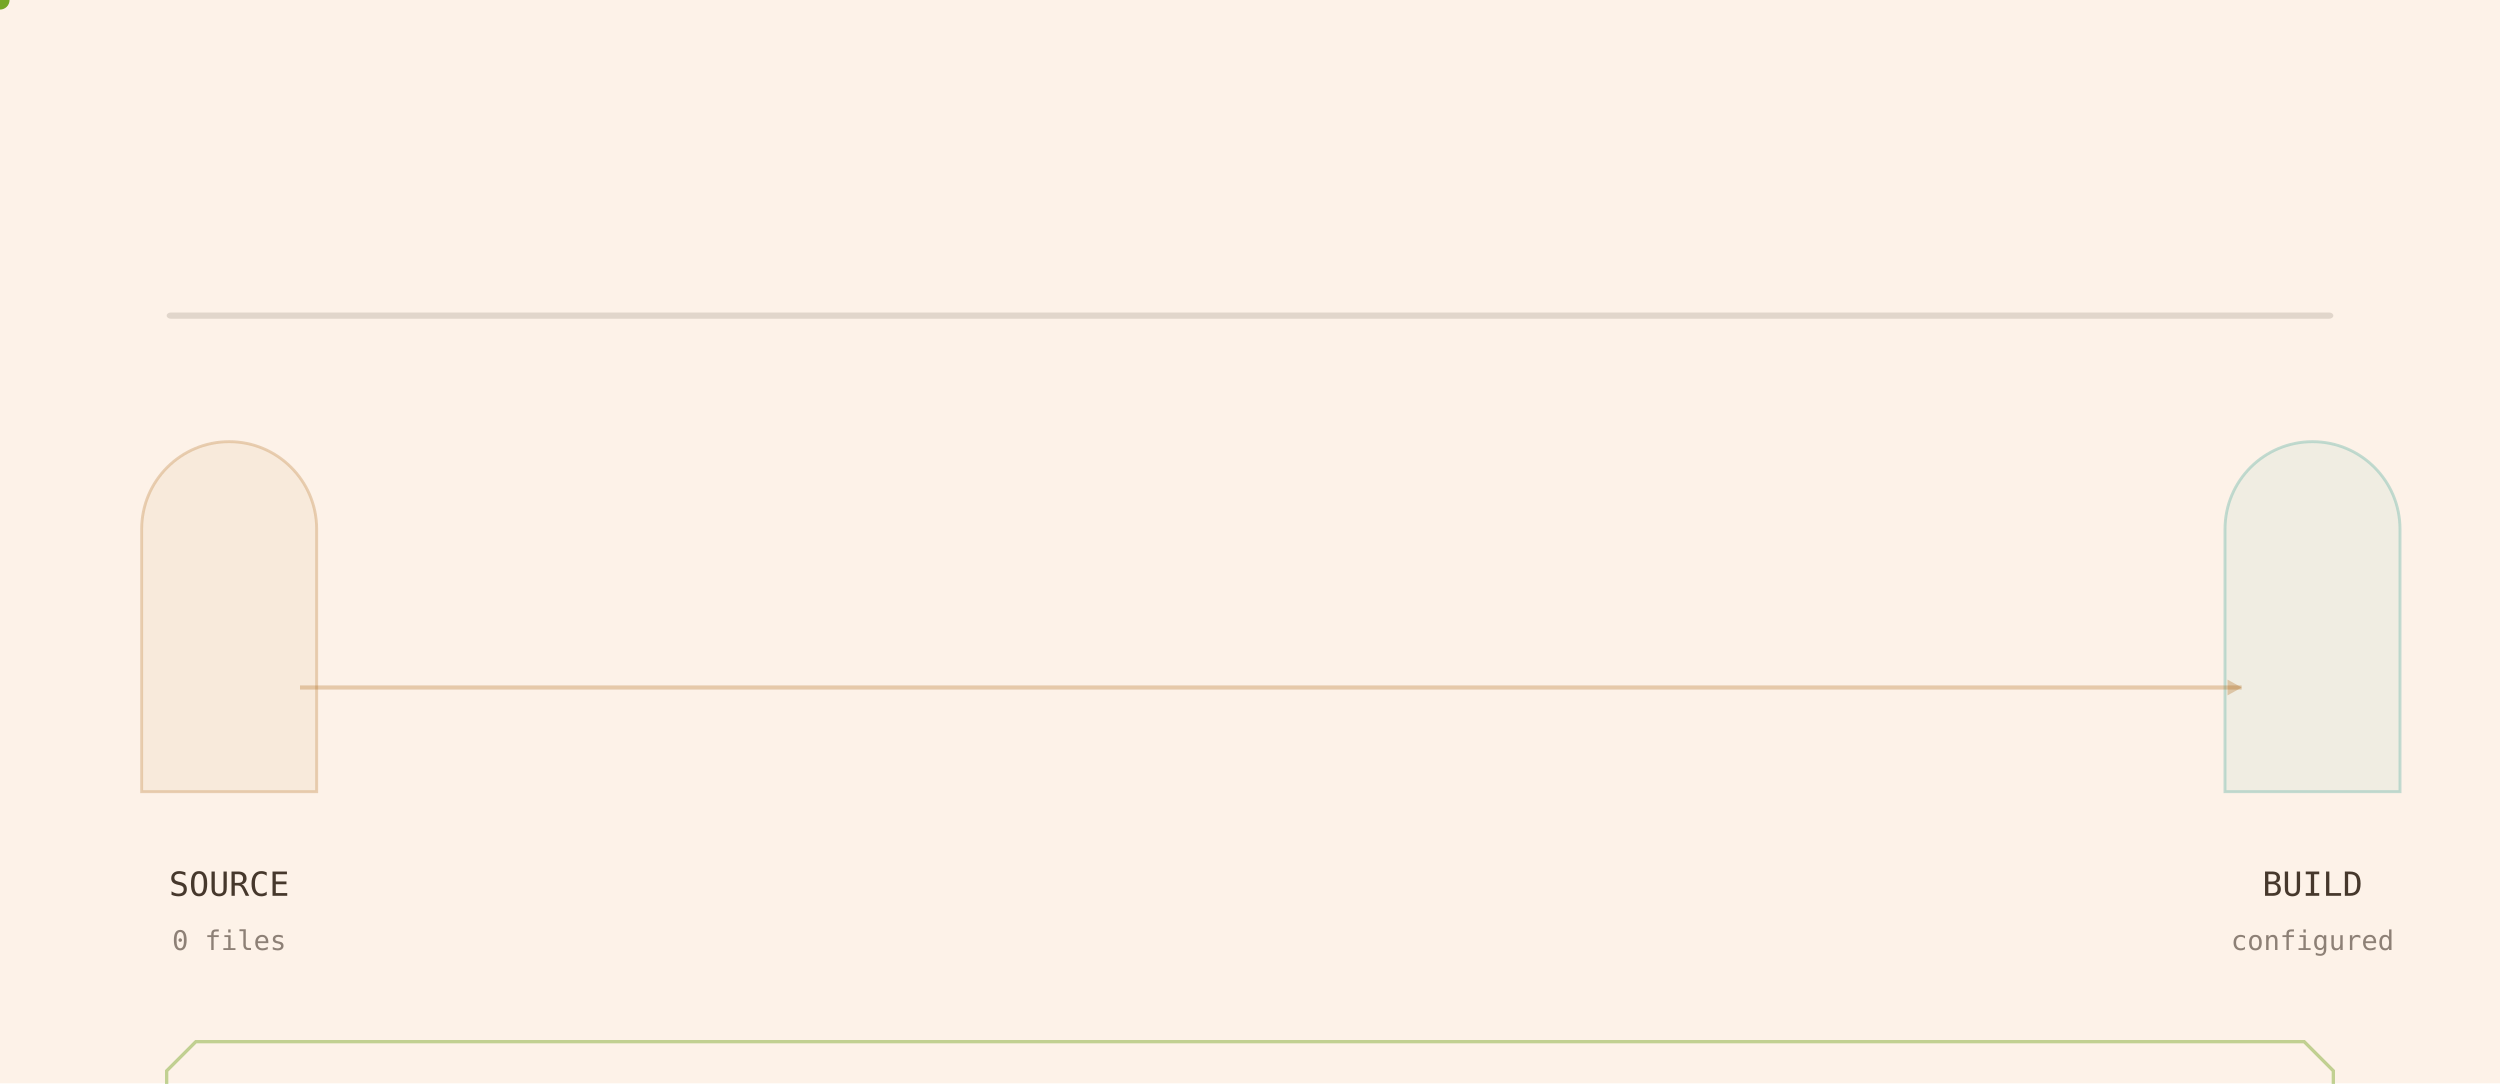
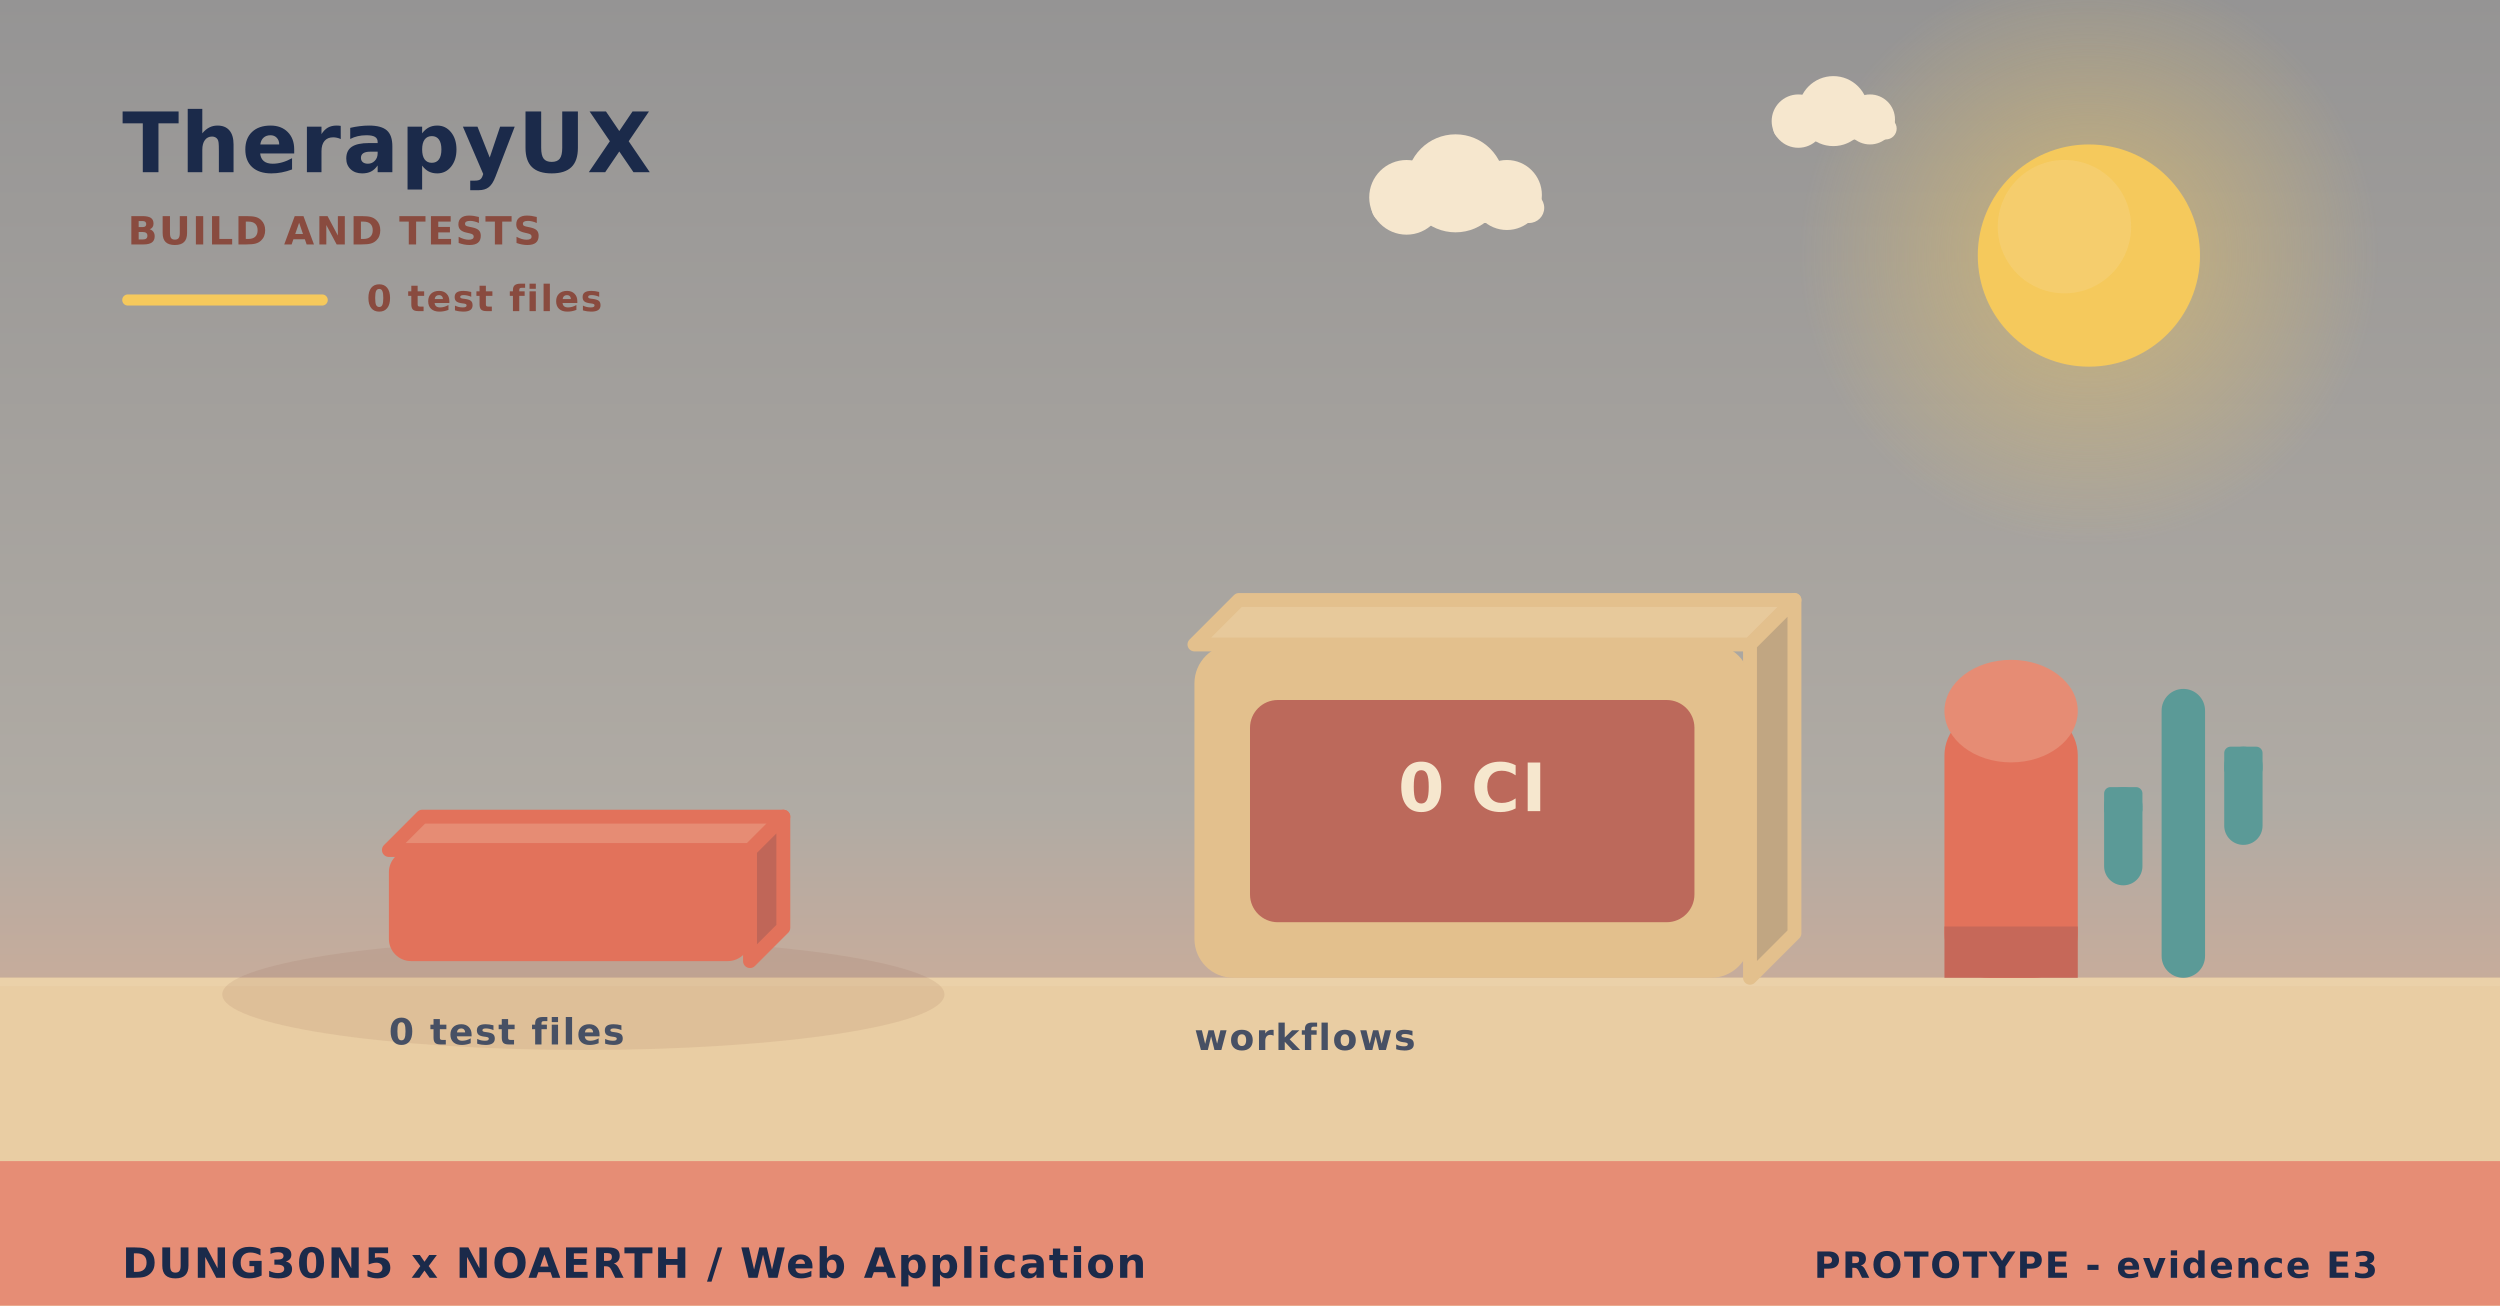
- <svg xmlns="http://www.w3.org/2000/svg" viewBox="0 0 1200 520" width="1200" height="520" role="img" aria-label="TherapyUX build evidence">
-   <rect width="1200" height="520" fill="#fdf2e8" />
-   <defs>
-     <linearGradient id="gb" x1="0" y1="0" x2="1" y2="1">
-       <stop offset="0%" stop-color="#a95d05" />
-       <stop offset="100%" stop-color="#109081" />
-     </linearGradient>
-   </defs>
-   <rect x="80.00" y="150.00" width="1040.00" height="3.00" rx="2.00" fill="rgba(50,36,24,0.140)" opacity="1.00" />
-   <path d="M68.00,380.00 L68.00,254.00 A42.00,42.00 0 0 1 152.00,254.00 L152.00,380.00 Z" fill="rgba(169,93,5,0.100)" opacity="0.55" stroke="rgba(169,93,5,0.450)" stroke-width="1.4" />
-   <polygon points="-192.26,189.00 -136.83,221.00 -136.83,157.00 -192.26,125.00" fill="#3c5c0a" opacity="0.95" />
-   <polygon points="-247.68,221.00 -192.26,253.00 -192.26,189.00 -247.68,157.00" fill="#0c7065" opacity="0.95" />
-   <polygon points="-192.26,125.00 -136.83,157.00 -192.26,189.00 -247.68,157.00" fill="#a95d05" opacity="0.95" />
-   <text x="110" y="430" font-family="ui-monospace,Menlo,monospace" font-size="16" fill="rgba(50,36,24,0.900)" text-anchor="middle">SOURCE</text>
-   <text x="110" y="456" font-family="ui-monospace,Menlo,monospace" font-size="13" fill="rgba(50,36,24,0.550)" text-anchor="middle">0 files</text>
-   <path d="M1068.00,380.00 L1068.00,254.00 A42.00,42.00 0 0 1 1152.00,254.00 L1152.00,380.00 Z" fill="rgba(16,144,129,0.100)" opacity="0.55" stroke="rgba(16,144,129,0.450)" stroke-width="1.4" />
-   <polygon points="673.77,689.00 729.19,721.00 729.19,657.00 673.77,625.00" fill="#3c5c0a" opacity="0.95" />
-   <polygon points="618.34,721.00 673.77,753.00 673.77,689.00 618.34,657.00" fill="#0c7065" opacity="0.95" />
-   <polygon points="673.77,625.00 729.19,657.00 673.77,689.00 618.34,657.00" fill="#109081" opacity="0.95" />
-   <text x="1110" y="430" font-family="ui-monospace,Menlo,monospace" font-size="16" fill="rgba(50,36,24,0.900)" text-anchor="middle">BUILD</text>
-   <text x="1110" y="456" font-family="ui-monospace,Menlo,monospace" font-size="13" fill="rgba(50,36,24,0.550)" text-anchor="middle">configured</text>
-   <line x1="144.00" y1="330.00" x2="1076.00" y2="330.00" stroke="rgba(169,93,5,0.500)" stroke-width="2.00" opacity="0.55" />
-   <polygon points="1076.00,330.00 1069.20,326.20 1069.20,333.80" fill="rgba(169,93,5,0.500)" opacity="0.55" />
-   <g opacity="0.9">
-     <circle cx="0.00" cy="0.00" r="4.60" fill="#679f11" opacity="1.00" />
-     <animateTransform attributeName="transform" type="translate" values="144.00,330.00 1076.00,330.00" dur="3.767s" begin="0.0s" repeatCount="indefinite" />
-     <animateTransform attributeName="transform" type="translate" values="1076.00,330.00 144.00,330.00" dur="3.767s" begin="1.883s" repeatCount="indefinite" />
+ <svg xmlns="http://www.w3.org/2000/svg" width="900" height="470" viewBox="0 0 900 470" role="img" aria-label="TherapyUX - how it is verified">
+   <linearGradient id="skyb" x1="0" y1="0" x2="0" y2="1">
+     <stop offset="0" stop-color="#959494" />
+     <stop offset="0.62" stop-color="#b0aba4" />
+     <stop offset="1" stop-color="#f3ad8a" />
+   </linearGradient>
+   <rect width="900" height="470" fill="url(#skyb)" />
+   <radialGradient id="sunb">
+     <stop offset="0.35" stop-color="#f5c95c" stop-opacity="0.34" />
+     <stop offset="1" stop-color="#f5c95c" stop-opacity="0" />
+   </radialGradient>
+   <circle cx="752" cy="92" r="104" fill="url(#sunb)" />
+   <circle cx="752" cy="92" r="40" fill="#f5c95c" />
+   <circle cx="743.2" cy="81.6" r="24" fill="#f5d27e" opacity="0.5" />
+   <g>
+     <circle cx="524" cy="66" r="17.64" fill="#f6e7ce" />
+     <circle cx="506.36" cy="71.04" r="13.44" fill="#f6e7ce" />
+     <circle cx="542.48" cy="70.2" r="12.6" fill="#f6e7ce" />
+     <rect x="493.76" y="69.36" width="62.16" height="10.92" rx="5.46" fill="#f6e7ce" />
+     <animateTransform attributeName="transform" type="translate" values="0 0;24 0;0 0" dur="36s" begin="0s" repeatCount="indefinite" />
  </g>
-   <path d="M94.00,500.00 H1106.00 L1120.00,514.00 V546.00 L1106.00,560.00 H94.00 L80.00,546.00 V514.00 Z" fill="none" stroke="rgba(103,159,17,0.500)" stroke-width="1.60" opacity="0.80" />
-   <text x="600" y="536" font-family="ui-monospace,Menlo,monospace" font-size="16" fill="rgba(103,159,17,0.950)" text-anchor="middle">no test suite present in this repository — shown as measured, not implied</text>
+   <g>
+     <circle cx="660" cy="40" r="12.6" fill="#f6e7ce" />
+     <circle cx="647.4" cy="43.6" r="9.6" fill="#f6e7ce" />
+     <circle cx="673.2" cy="43" r="9" fill="#f6e7ce" />
+     <rect x="638.4" y="42.4" width="44.4" height="7.8" rx="3.9" fill="#f6e7ce" />
+     <animateTransform attributeName="transform" type="translate" values="0 0;-18 0;0 0" dur="46s" begin="3s" repeatCount="indefinite" />
+   </g>
+   <rect x="0" y="352" width="900" height="118" fill="#e9cda3" />
+   <rect x="0" y="352" width="900" height="3" fill="#ebd1a9" />
+   <text x="44" y="62" font-family="Verdana,DejaVu Sans,sans-serif" font-size="30" font-weight="700" letter-spacing="0.6" fill="#1b2a4a" text-anchor="start">TherapyUX</text>
+   <text x="46" y="88" font-family="Verdana,DejaVu Sans,sans-serif" font-size="14" font-weight="700" letter-spacing="0.6" fill="#894b3f" text-anchor="start">BUILD AND TESTS</text>
+   <rect x="44" y="106" width="74" height="4" rx="2" fill="#f5c95c" />
+   <text x="132" y="112" font-family="Verdana,DejaVu Sans,sans-serif" font-size="13" font-weight="700" letter-spacing="0.6" fill="#894b3f" text-anchor="start">0 test files</text>
+   <ellipse cx="210" cy="358" rx="130" ry="20" fill="rgba(138,90,68,0.11)" />
+   <g>
+     <path d="M140,306 L270,306 L282,294 L152,294 Z" fill="#e68c74" stroke="#e2725b" stroke-width="5" stroke-linejoin="round" />
+     <path d="M270,306 L282,294 L282,334 L270,346 Z" fill="#c06658" stroke="#e2725b" stroke-width="5" stroke-linejoin="round" />
+     <rect x="140" y="306" width="130" height="40" rx="8" fill="#e2725b" />
+     <animateTransform attributeName="transform" type="translate" values="0 10;0 0" dur="0.8s" begin="0.5s" fill="freeze" />
+   </g>
+   <text x="140" y="376" font-family="Verdana,DejaVu Sans,sans-serif" font-size="13" font-weight="700" letter-spacing="0.6" fill="#475064" text-anchor="start">0 test files</text>
+   <path d="M430,232 L630,232 L646,216 L446,216 Z" fill="#e7c99b" stroke="#e3c08d" stroke-width="5" stroke-linejoin="round" />
+   <path d="M630,232 L646,216 L646,336 L630,352 Z" fill="#c1a682" stroke="#e3c08d" stroke-width="5" stroke-linejoin="round" />
+   <rect x="430" y="232" width="200" height="120" rx="14" fill="#e3c08d" />
+   <rect x="450" y="252" width="160" height="80" rx="10" fill="#ba6458" opacity="0.94" />
+   <text x="530" y="292" font-family="Verdana,DejaVu Sans,sans-serif" font-size="24" font-weight="700" letter-spacing="0.6" fill="#f6e7ce" text-anchor="middle">0 CI</text>
+   <text x="430" y="378" font-family="Verdana,DejaVu Sans,sans-serif" font-size="13" font-weight="700" letter-spacing="0.6" fill="#475064" text-anchor="start">workflows</text>
+   <rect x="700" y="256" width="48" height="96" rx="16" fill="#e2725b" />
+   <ellipse cx="724" cy="256" rx="24" ry="18.46" fill="#e68c74" />
+   <rect x="700" y="333.54" width="48" height="18.46" fill="#c66859" />
+   <rect x="778.18" y="248" width="15.64" height="104" rx="7.82" fill="#5b9a97" />
+   <rect x="757.48" y="283.36" width="13.8" height="35.36" rx="6.9" fill="#5b9a97" />
+   <rect x="757.48" y="283.36" width="13.8" height="10.4" rx="2.3" fill="#5b9a97" />
+   <rect x="800.72" y="268.8" width="13.8" height="35.36" rx="6.9" fill="#5b9a97" />
+   <rect x="800.72" y="268.8" width="13.8" height="10.4" rx="2.3" fill="#5b9a97" />
+   <rect x="0" y="418" width="900" height="52" rx="0" fill="#e68972" opacity="0.94" />
+   <text x="44" y="460" font-family="Verdana,DejaVu Sans,sans-serif" font-size="15" font-weight="700" letter-spacing="0.6" fill="#1b2a4a" text-anchor="start">DUNG30N5 x NOAERTH  /  Web Application</text>
+   <text x="856" y="460" font-family="Verdana,DejaVu Sans,sans-serif" font-size="13" font-weight="700" letter-spacing="0.6" fill="#1b2a4a" text-anchor="end">PROTOTYPE  -  evidence E3</text>
</svg>
